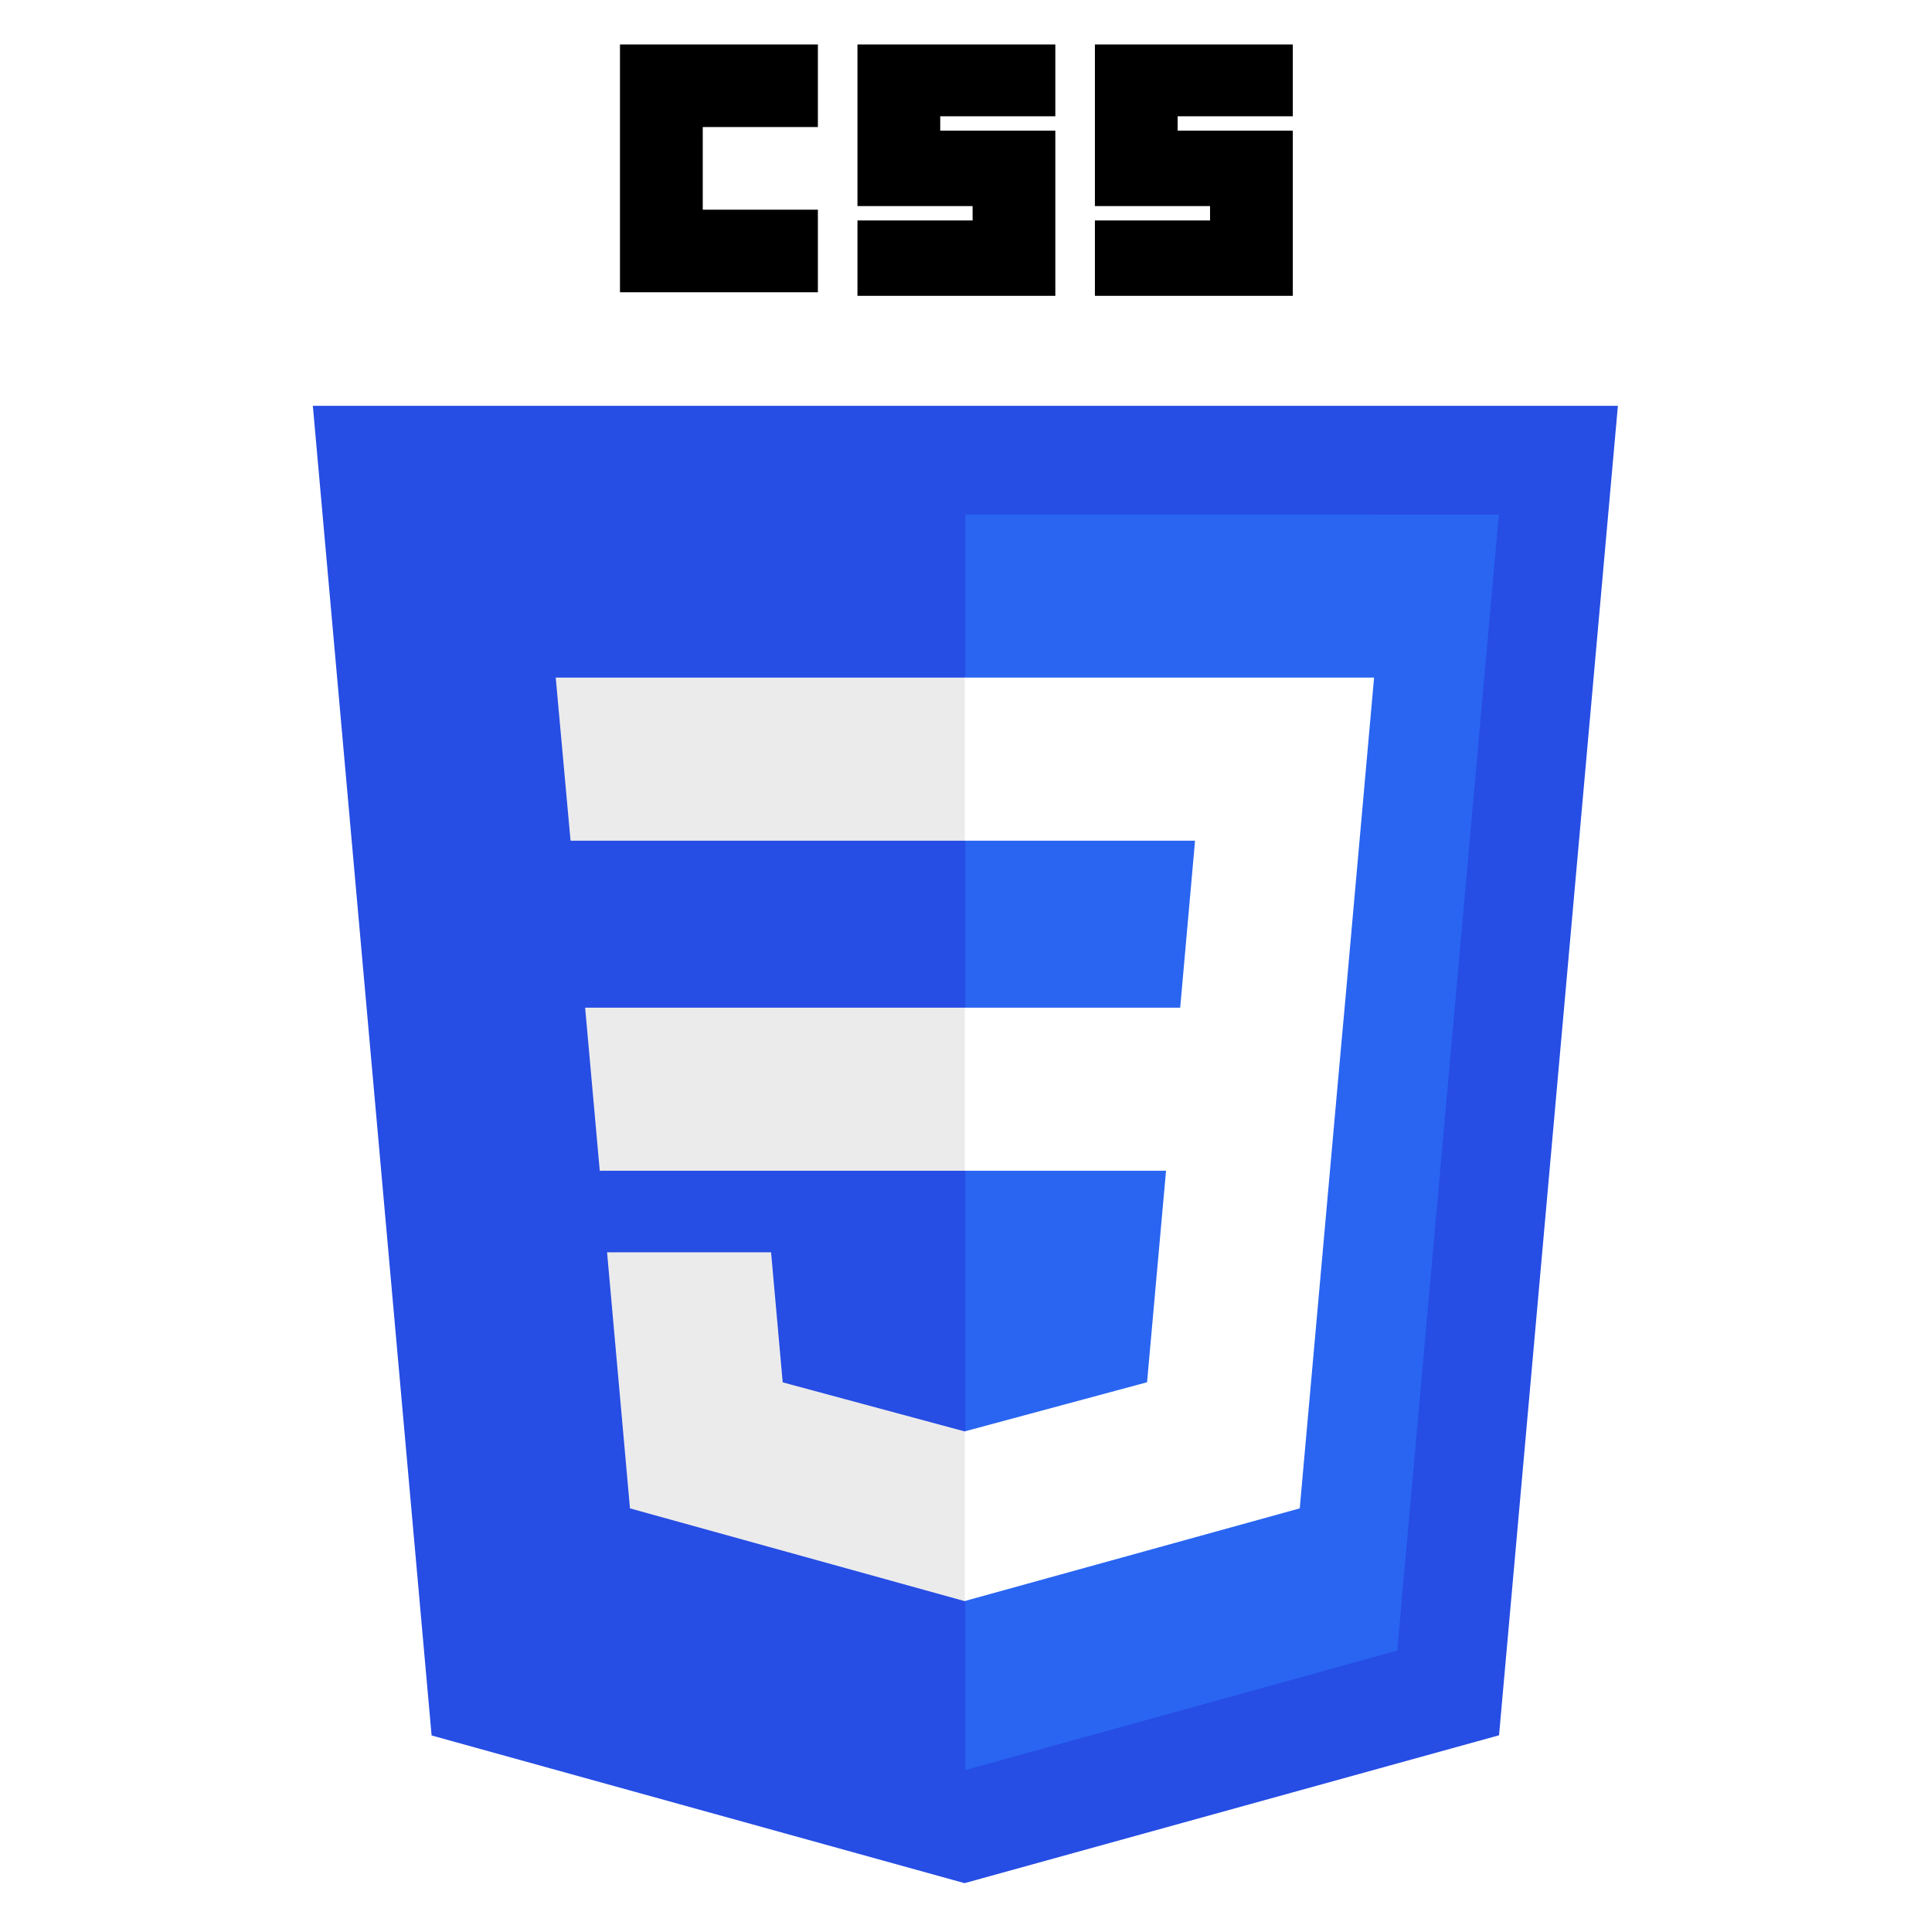
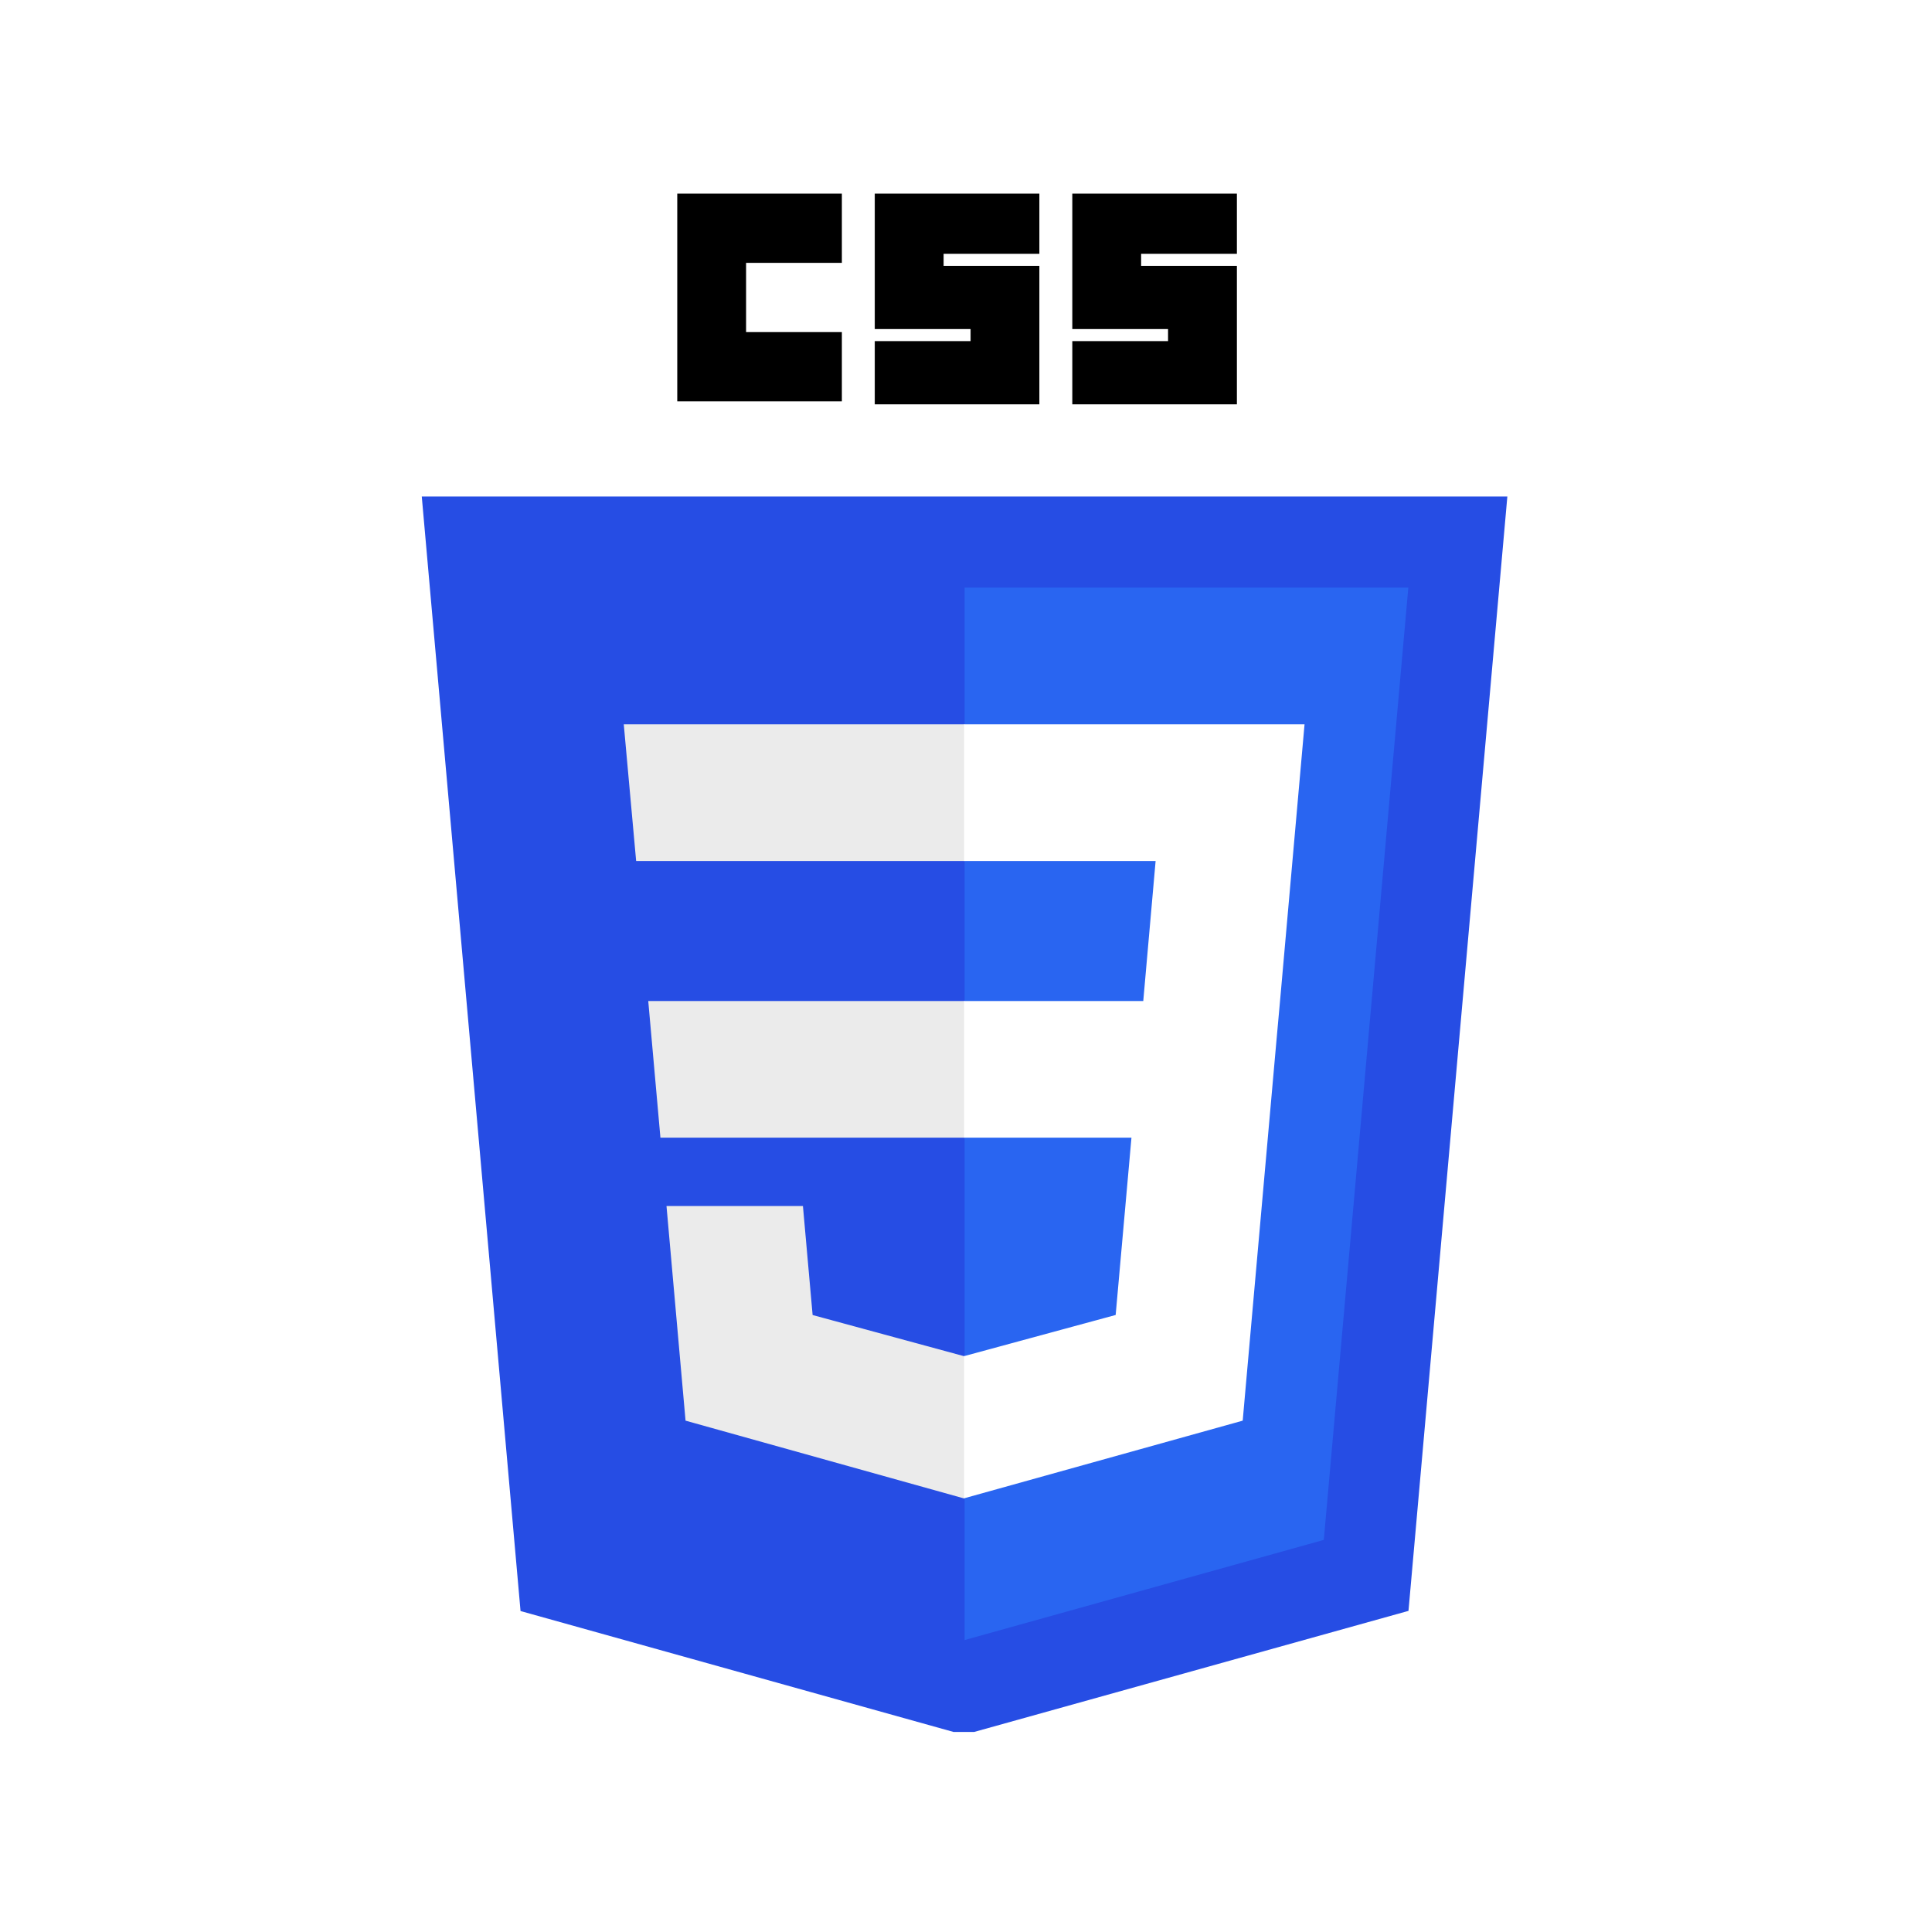
<svg xmlns="http://www.w3.org/2000/svg" width="224.88pt" height="225pt" viewBox="0 0 224.88 225" version="1.2">
  <defs>
    <clipPath id="clip1">
-       <path d="M 36.34 47 L 188.484 47 L 188.484 219.32 L 36.34 219.32 Z M 36.34 47 " />
+       <path d="M 0 0.059 L 224.762 0.059 L 224.762 224.938 L 0 224.938 Z M 0 0.059 " />
    </clipPath>
    <clipPath id="clip2">
-       <path d="M 72 5.18 L 96 5.18 L 96 35 L 72 35 Z M 72 5.18 " />
+       <path d="M 49.039 57 L 175.605 57 L 175.605 201.703 L 49.039 201.703 Z M 49.039 57 " />
    </clipPath>
    <clipPath id="clip3">
-       <path d="M 99 5.18 L 123 5.18 L 123 35 L 99 35 Z M 99 5.18 " />
+       <path d="M 78 22.547 L 99 22.547 L 99 47 L 78 47 Z M 78 22.547 " />
    </clipPath>
    <clipPath id="clip4">
-       <path d="M 127 5.18 L 151 5.18 L 151 35 L 127 35 Z M 127 5.18 " />
+       <path d="M 101 22.547 L 122 22.547 L 122 48 L 101 48 Z M 101 22.547 " />
+     </clipPath>
+     <clipPath id="clip5">
+       <path d="M 124 22.547 L 145 22.547 L 145 48 L 124 48 Z M 124 22.547 " />
    </clipPath>
  </defs>
  <g id="surface1">
    <g clip-path="url(#clip1)" clip-rule="nonzero">
-       <path style=" stroke:none;fill-rule:nonzero;fill:rgb(14.899%,30.199%,89.409%);fill-opacity:1;" d="M 112.348 219.312 L 50.27 202.113 L 36.438 47.262 L 188.441 47.262 L 174.598 202.09 L 112.352 219.309 Z M 112.348 219.312 " />
+       <path style=" stroke:none;fill-rule:nonzero;fill:rgb(100%,100%,100%);fill-opacity:1;" d="M 0 0.059 L 224.879 0.059 L 224.879 232.438 L 0 232.438 Z M 0 0.059 " />
+       <path style=" stroke:none;fill-rule:nonzero;fill:rgb(100%,100%,100%);fill-opacity:1;" d="M 0 0.059 L 224.879 0.059 L 224.879 224.941 L 0 224.941 Z M 0 0.059 " />
+       <path style=" stroke:none;fill-rule:nonzero;fill:rgb(100%,100%,100%);fill-opacity:1;" d="M 0 0.059 L 224.879 0.059 L 224.879 224.941 L 0 224.941 Z M 0 0.059 " />
    </g>
-     <path style=" stroke:none;fill-rule:nonzero;fill:rgb(16.08%,39.609%,94.51%);fill-opacity:1;" d="M 162.742 192.23 L 174.578 59.926 L 112.441 59.922 L 112.441 206.145 Z M 162.742 192.23 " />
-     <path style=" stroke:none;fill-rule:nonzero;fill:rgb(92.159%,92.159%,92.159%);fill-opacity:1;" d="M 68.152 117.355 L 69.855 136.344 L 112.441 136.344 L 112.441 117.355 Z M 68.152 117.355 " />
-     <path style=" stroke:none;fill-rule:nonzero;fill:rgb(92.159%,92.159%,92.159%);fill-opacity:1;" d="M 64.727 78.91 L 66.453 97.906 L 112.441 97.906 L 112.441 78.91 Z M 64.727 78.91 " />
-     <path style=" stroke:none;fill-rule:nonzero;fill:rgb(92.159%,92.159%,92.159%);fill-opacity:1;" d="M 112.441 166.68 L 112.359 166.703 L 91.164 160.988 L 89.809 145.84 L 70.707 145.84 L 73.375 175.664 L 112.352 186.465 L 112.441 186.441 Z M 112.441 166.68 " />
    <g clip-path="url(#clip2)" clip-rule="nonzero">
-       <path style=" stroke:none;fill-rule:nonzero;fill:rgb(0%,0%,0%);fill-opacity:1;" d="M 72.211 5.18 L 95.262 5.18 L 95.262 14.797 L 81.852 14.797 L 81.852 24.418 L 95.262 24.418 L 95.262 34.035 L 72.211 34.035 Z M 72.211 5.18 " />
+       <path style=" stroke:none;fill-rule:nonzero;fill:rgb(14.899%,30.199%,89.409%);fill-opacity:1;" d="M 112.266 202.039 L 60.629 187.621 L 49.125 57.824 L 175.566 57.82 L 164.051 187.602 L 112.27 202.035 Z M 112.266 202.039 " />
    </g>
+     <path style=" stroke:none;fill-rule:nonzero;fill:rgb(16.08%,39.609%,94.51%);fill-opacity:1;" d="M 154.188 179.34 L 164.031 68.438 L 112.348 68.434 L 112.348 191 L 154.188 179.336 Z M 154.188 179.34 " />
+     <path style=" stroke:none;fill-rule:nonzero;fill:rgb(92.159%,92.159%,92.159%);fill-opacity:1;" d="M 75.504 116.578 L 76.922 132.492 L 112.348 132.492 L 112.348 116.578 Z M 75.504 116.578 " />
+     <path style=" stroke:none;fill-rule:nonzero;fill:rgb(92.159%,92.159%,92.159%);fill-opacity:1;" d="M 72.652 84.352 L 74.094 100.273 L 112.348 100.273 L 112.348 84.352 Z M 72.652 84.352 " />
+     <path style=" stroke:none;fill-rule:nonzero;fill:rgb(92.159%,92.159%,92.159%);fill-opacity:1;" d="M 112.348 157.918 L 112.277 157.938 L 94.648 153.148 L 93.52 140.453 L 77.629 140.453 L 79.848 165.449 L 112.273 174.504 L 112.348 174.484 Z M 112.348 157.918 " />
    <g clip-path="url(#clip3)" clip-rule="nonzero">
-       <path style=" stroke:none;fill-rule:nonzero;fill:rgb(0%,0%,0%);fill-opacity:1;" d="M 99.871 5.18 L 122.918 5.18 L 122.918 13.543 L 109.512 13.543 L 109.512 15.215 L 122.918 15.215 L 122.918 34.453 L 99.871 34.453 L 99.871 25.672 L 113.281 25.672 L 113.281 24 L 99.871 24 Z M 99.871 5.18 " />
+       <path style=" stroke:none;fill-rule:nonzero;fill:rgb(0%,0%,0%);fill-opacity:1;" d="M 78.883 22.547 L 98.055 22.547 L 98.055 30.609 L 86.898 30.609 L 86.898 38.676 L 98.055 38.676 L 98.055 46.738 L 78.883 46.738 Z M 78.883 22.547 " />
    </g>
    <g clip-path="url(#clip4)" clip-rule="nonzero">
-       <path style=" stroke:none;fill-rule:nonzero;fill:rgb(0%,0%,0%);fill-opacity:1;" d="M 127.527 5.18 L 150.578 5.18 L 150.578 13.543 L 137.164 13.543 L 137.164 15.215 L 150.578 15.215 L 150.578 34.453 L 127.527 34.453 L 127.527 25.672 L 140.938 25.672 L 140.938 24 L 127.527 24 Z M 127.527 5.18 " />
+       <path style=" stroke:none;fill-rule:nonzero;fill:rgb(0%,0%,0%);fill-opacity:1;" d="M 101.887 22.547 L 121.059 22.547 L 121.059 29.559 L 109.906 29.559 L 109.906 30.961 L 121.059 30.961 L 121.059 47.086 L 101.887 47.086 L 101.887 39.727 L 113.047 39.727 L 113.047 38.324 L 101.887 38.324 Z M 101.887 22.547 " />
    </g>
-     <path style=" stroke:none;fill-rule:nonzero;fill:rgb(100%,100%,100%);fill-opacity:1;" d="M 156.613 117.355 L 160.043 78.91 L 112.375 78.91 L 112.375 97.906 L 139.191 97.906 L 137.461 117.355 L 112.375 117.355 L 112.375 136.344 L 135.812 136.344 L 133.602 160.977 L 112.375 166.695 L 112.375 186.453 L 151.387 175.664 L 151.672 172.453 L 156.148 122.453 Z M 156.613 117.355 " />
+     <g clip-path="url(#clip5)" clip-rule="nonzero">
+       <path style=" stroke:none;fill-rule:nonzero;fill:rgb(0%,0%,0%);fill-opacity:1;" d="M 124.895 22.547 L 144.066 22.547 L 144.066 29.559 L 132.91 29.559 L 132.91 30.961 L 144.066 30.961 L 144.066 47.086 L 124.895 47.086 L 124.895 39.727 L 136.047 39.727 L 136.047 38.324 L 124.895 38.324 Z M 124.895 22.547 " />
+     </g>
+     <path style=" stroke:none;fill-rule:nonzero;fill:rgb(100%,100%,100%);fill-opacity:1;" d="M 149.09 116.578 L 151.945 84.352 L 112.293 84.352 L 112.293 100.273 L 134.598 100.273 L 133.16 116.578 L 112.293 116.578 L 112.293 132.492 L 131.785 132.492 L 129.945 153.141 L 112.293 157.934 L 112.293 174.492 L 144.742 165.449 L 144.98 162.758 L 148.703 120.848 Z M 149.09 116.578 " />
  </g>
</svg>
